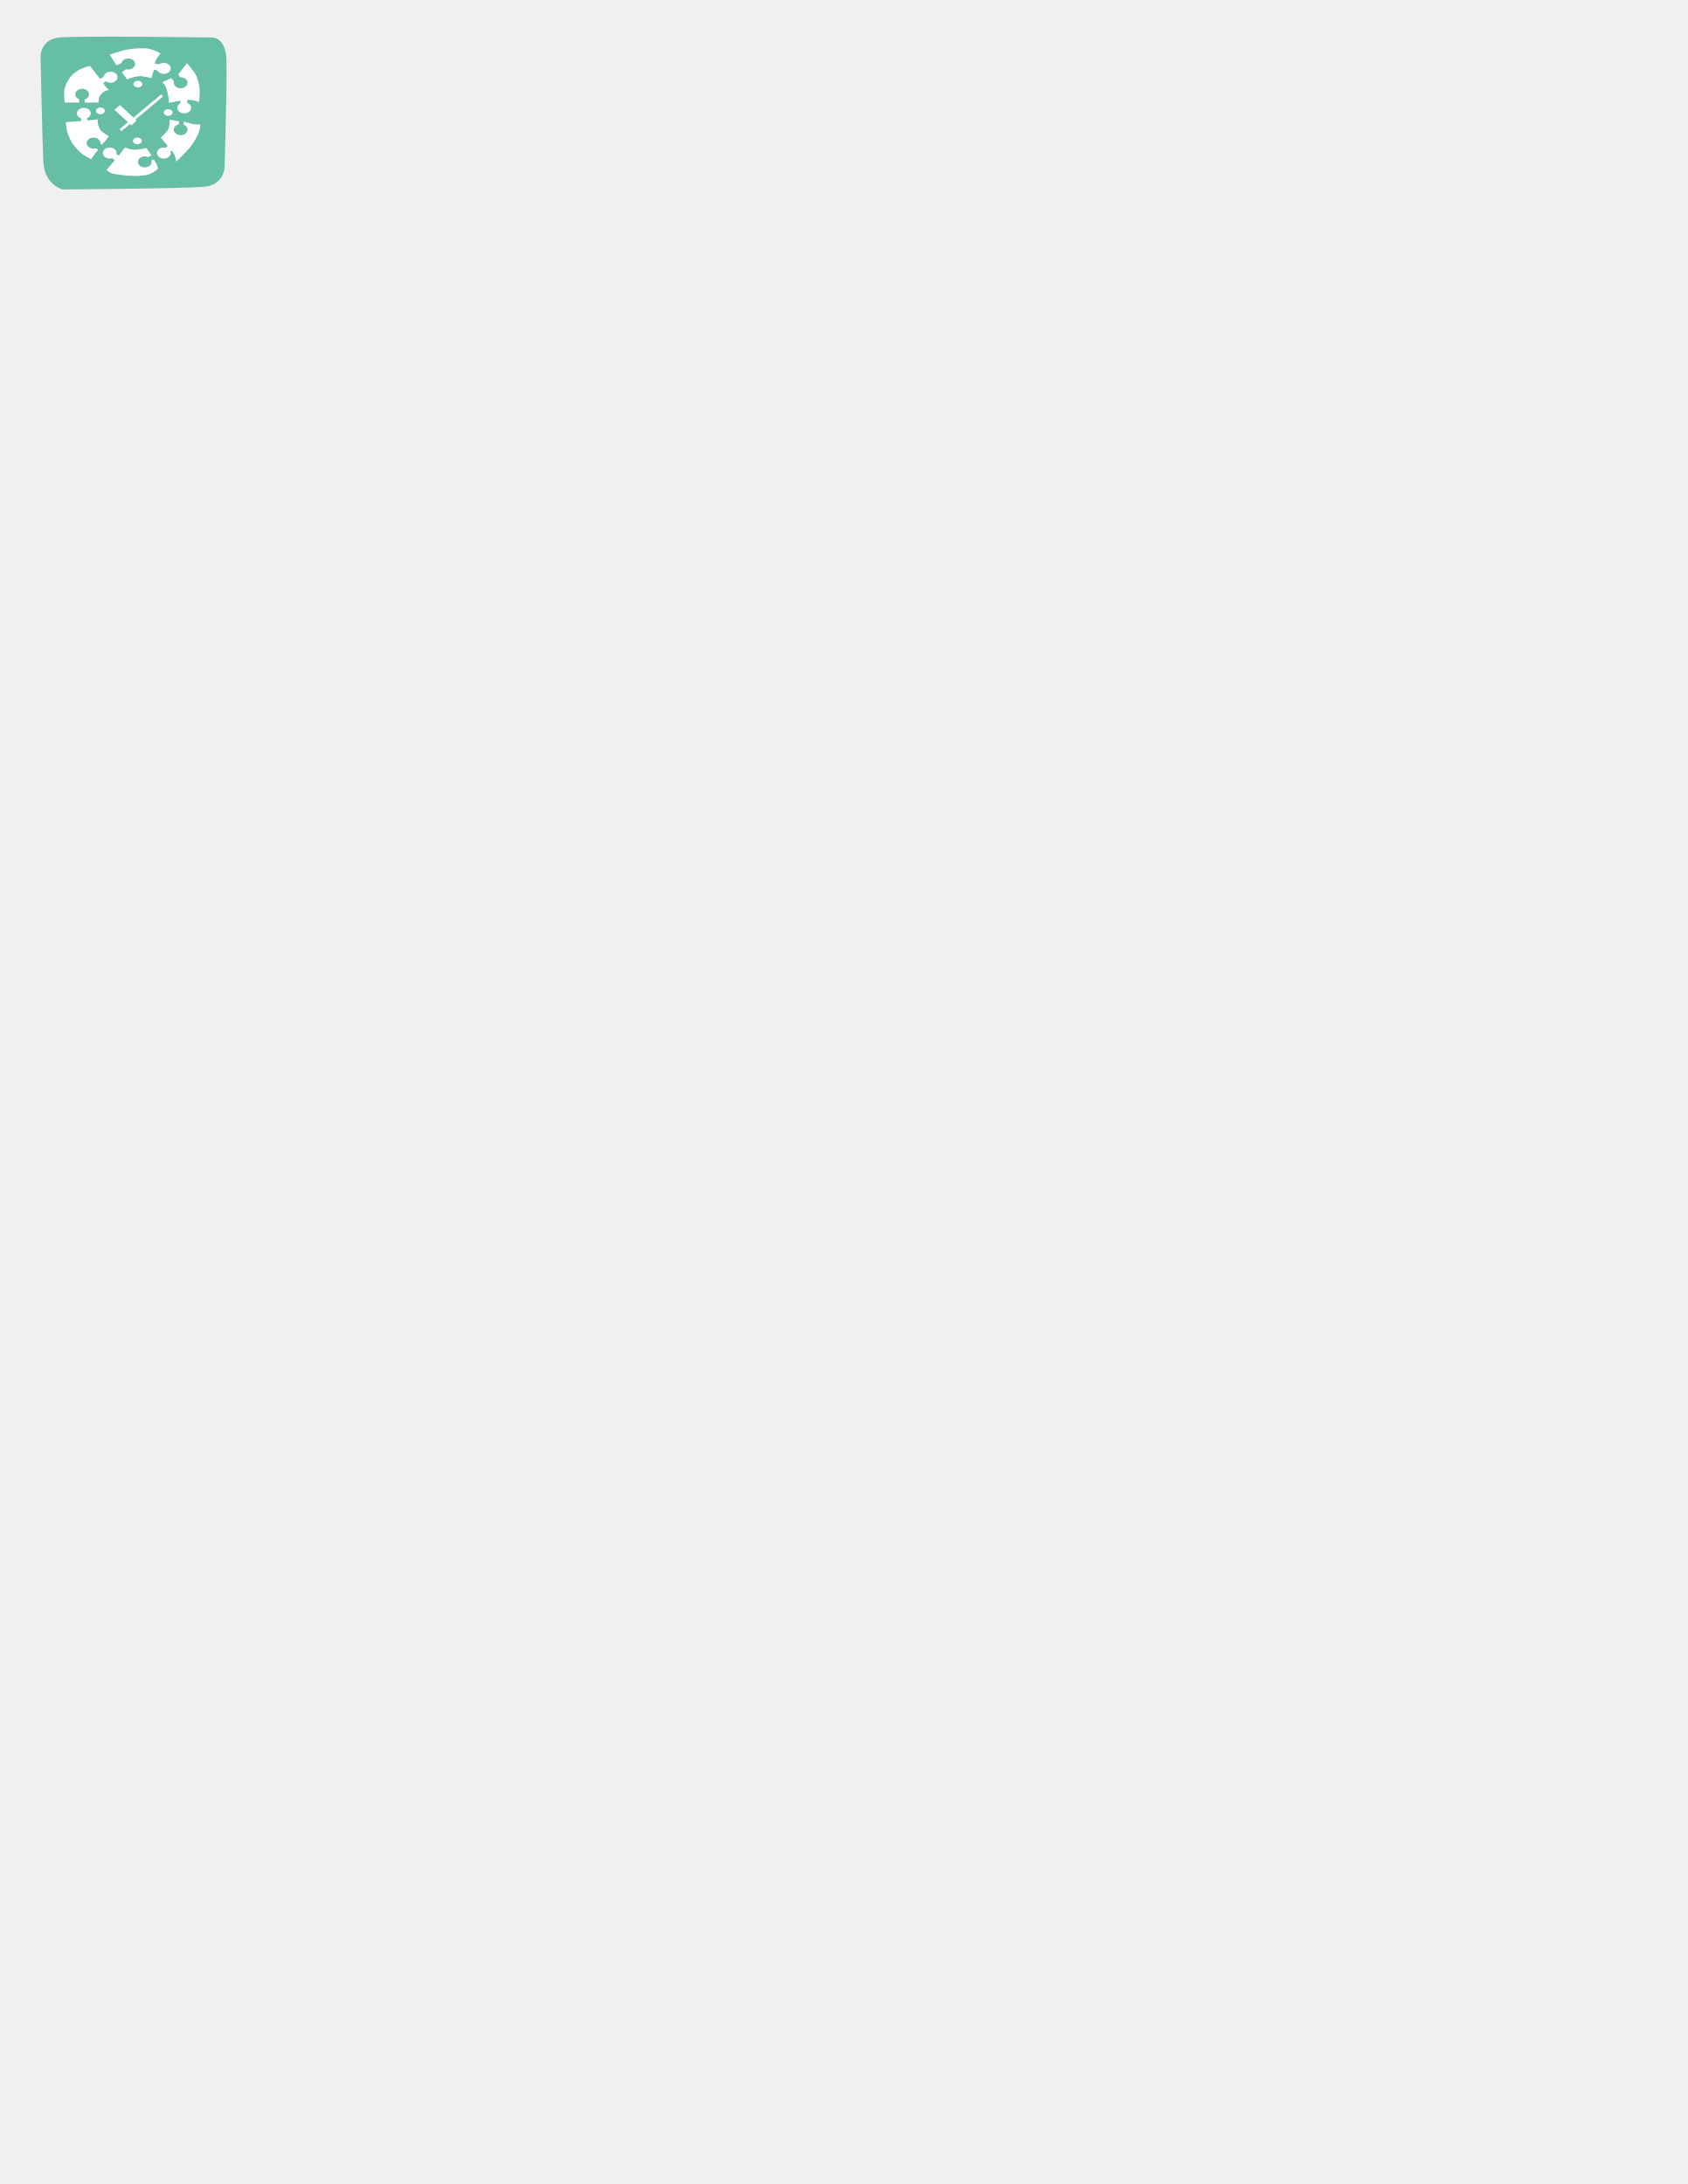
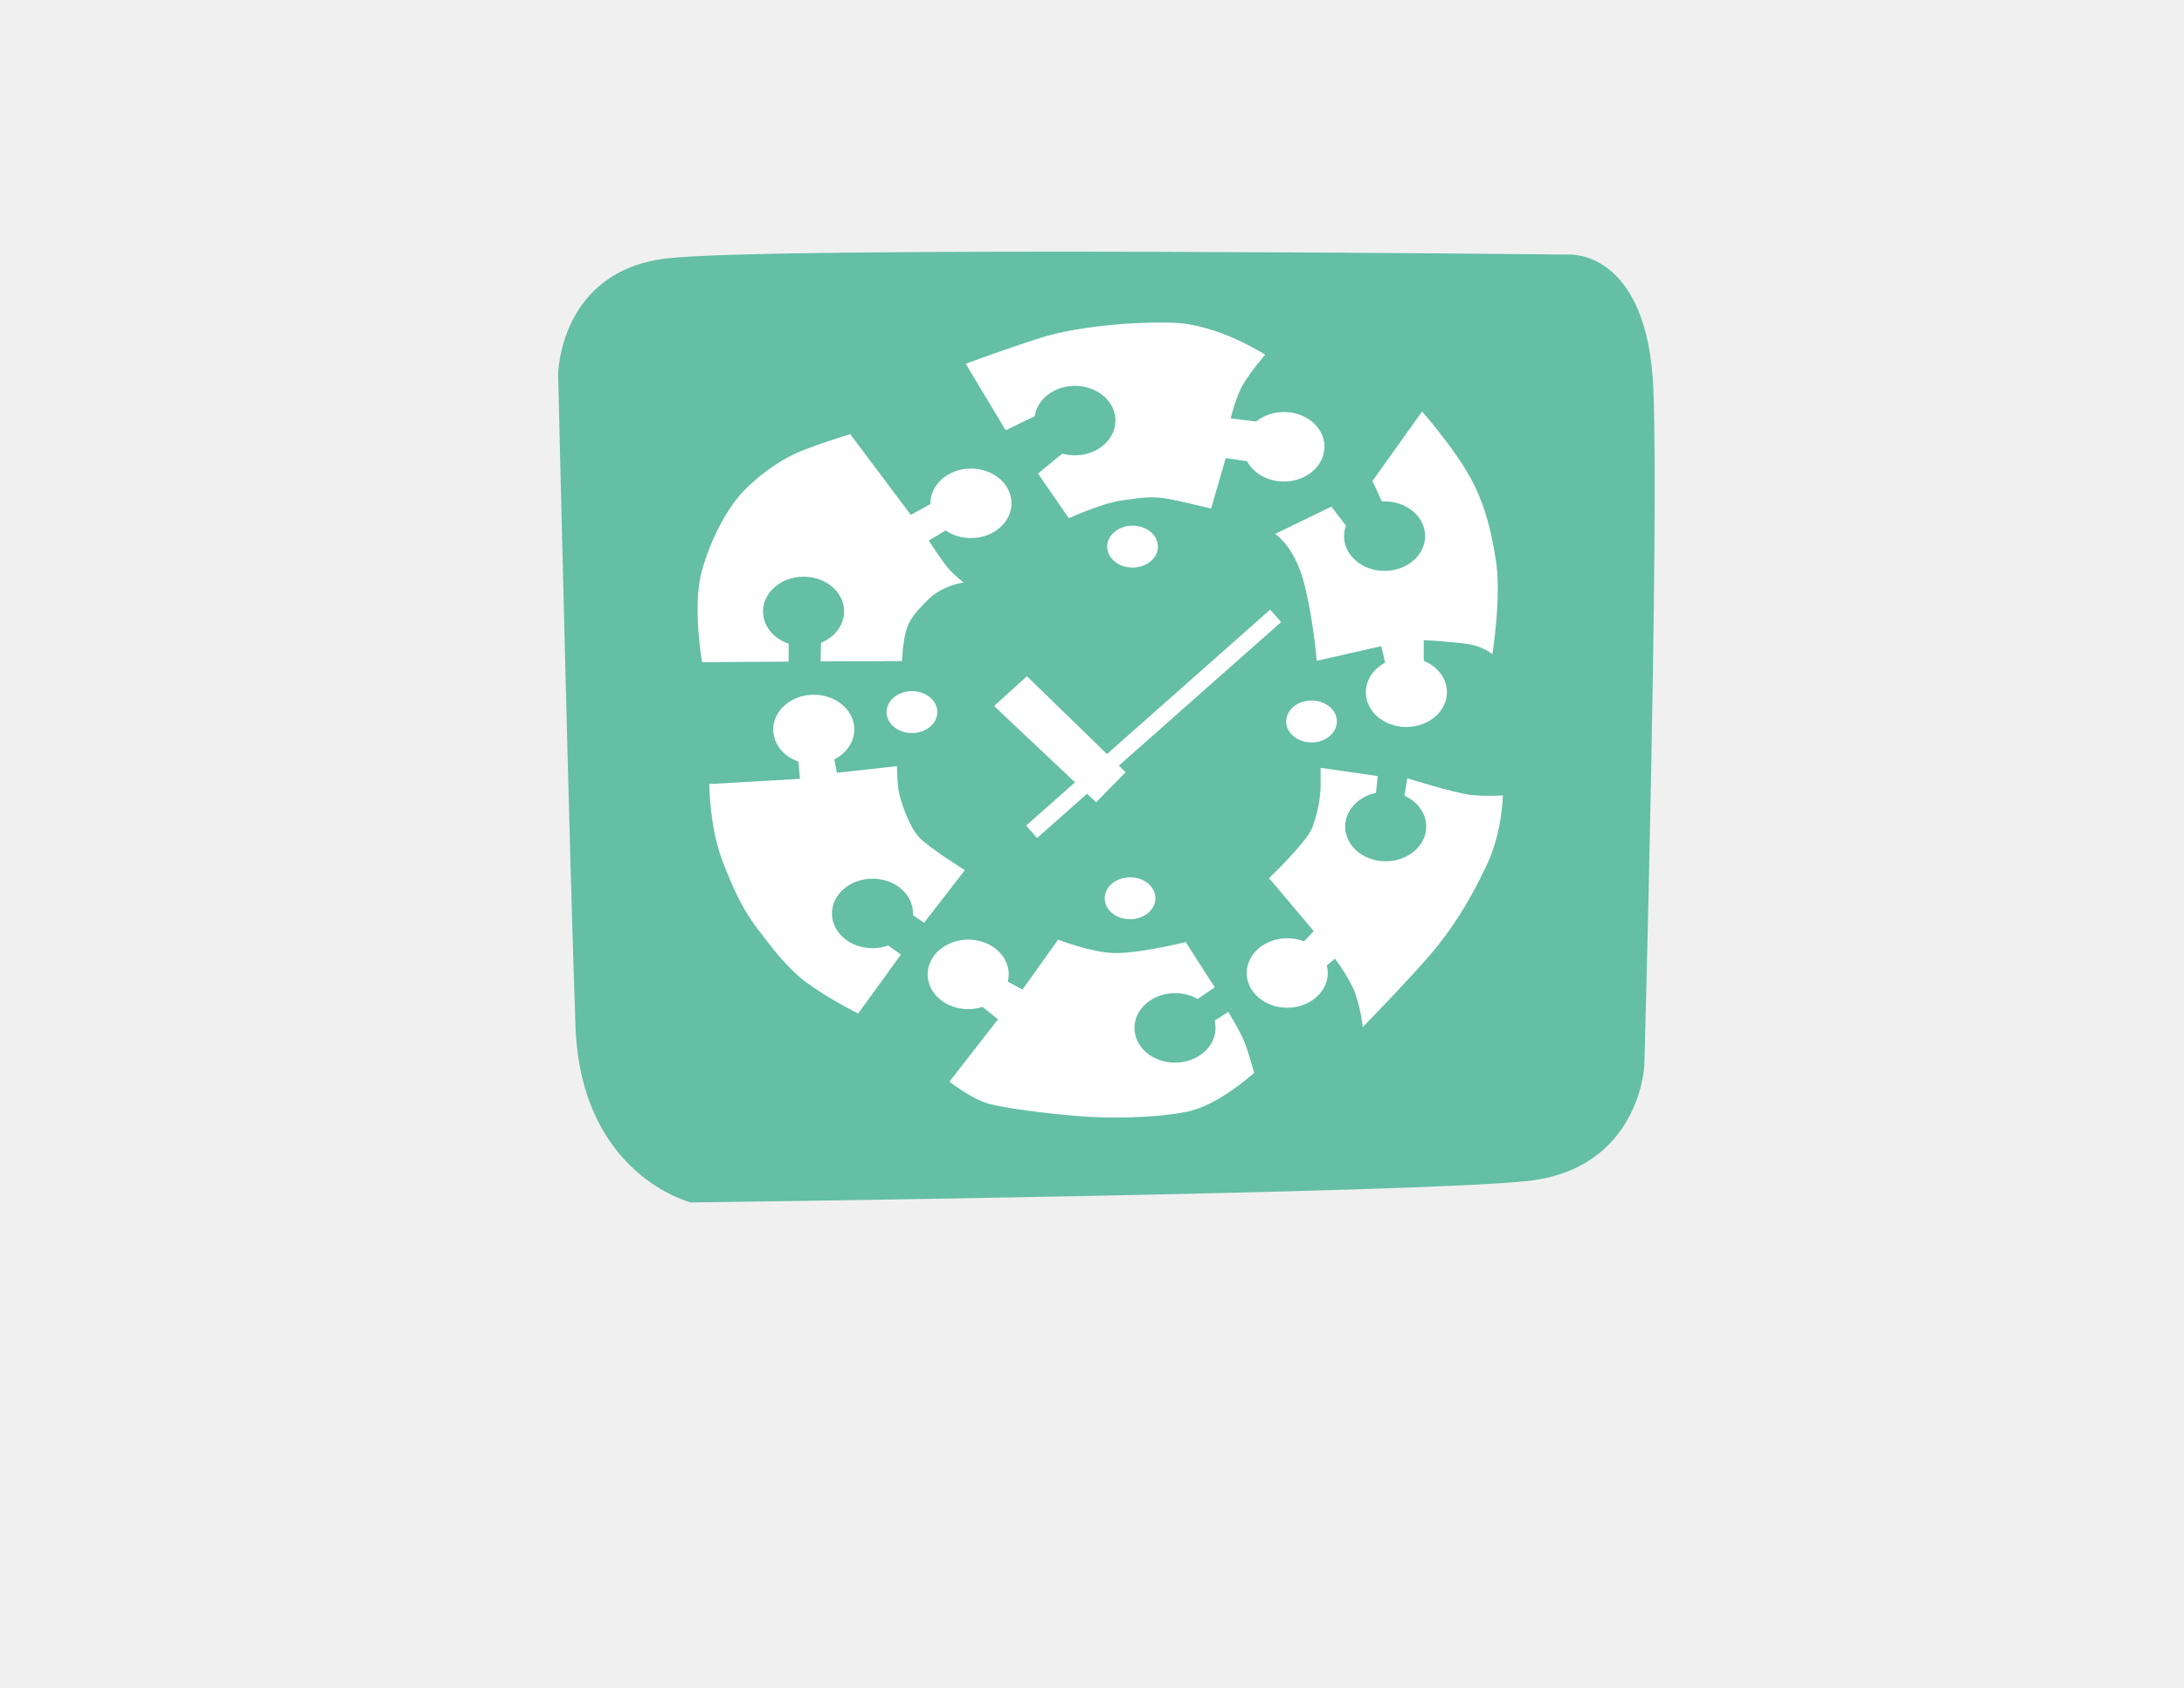
- <svg xmlns="http://www.w3.org/2000/svg" version="1.1" id="Layer_1" x="0px" y="0px" width="612px" height="792px" viewBox="0 0 612 792" style="enable-background:new 0 0 612 792;" xml:space="preserve">
+ <svg xmlns="http://www.w3.org/2000/svg" version="1.1" id="Layer_1" x="0px" y="0px" width="792px" height="612px" viewBox="0 0 792 612" style="enable-background:new 0 0 792 612;" xml:space="preserve">
  <style type="text/css">
- 	.st0{fill:#66BFA4;}
+ 	.st0{fill:#64BFA4;}
	.st1{fill:#FFFFFF;}
- 	.st2{fill:none;stroke:#FFFFFF;stroke-miterlimit:10;}
+ 	.st2{fill:none;stroke:#FFFFFF;stroke-width:6;stroke-miterlimit:10;}
</style>
  <g>
-     <path class="st0" d="M14.7,20.3c0,0,0.1-6,6.7-6.7s55.4,0,55.4,0s5-0.4,5.3,8C82.4,30,81.4,61,81.4,61s-0.3,6-7.2,6.7   c-6.9,0.7-51.5,1-51.5,1s-6.7-1.6-7-10.3C15.3,49.8,14.7,20.3,14.7,20.3z" />
-     <path class="st1" d="M23.5,37.2c0,0-0.6-3.3,0-5.3c0.6-2,1.7-3.8,2.6-4.7s2.2-1.8,3.7-2.4s2.8-0.9,2.8-0.9l3.7,4.7l1.5-0.8l1.1,1.4   l-1.5,0.9c0,0,0.9,1.4,1.3,1.8c0.4,0.4,0.8,0.7,0.8,0.7s-1.3,0.2-2.1,0.9c-0.9,0.8-1.3,1.2-1.5,2c-0.2,0.7-0.2,1.7-0.2,1.7h-5   l0-1.7l-2,0.1v1.6H23.5z" />
-     <path class="st1" d="M23.9,44.3c0,0,0,2.5,0.8,4.5s1.3,3,2.2,4c0.9,1.1,1.7,2.2,3,3.1c1.3,0.9,3.1,1.8,3.1,1.8l2.6-3.4l-1.2-0.8   l1.5-1.8l1.1,0.8l2.5-3.1c0,0-2.2-1.3-2.8-1.9c-0.6-0.6-1.1-2.1-1.2-2.6c-0.1-0.5-0.1-1.6-0.1-1.6l-3.7,0.4L31.4,42l-2.1,0.2   l0.2,1.7L23.9,44.3z" />
-     <path class="st1" d="M38.6,61.7l3-3.6l-1.2-0.9l1.2-1.6l1.5,0.8l2.2-2.9c0,0,1.8,0.7,3.2,0.8c1.4,0.1,4.6-0.6,4.6-0.6l1.8,2.6   l-1.5,0.9l0.8,1.4l1.5-0.9c0,0,0.8,1.2,1.1,1.9c0.3,0.7,0.5,1.6,0.5,1.6s-2.2,1.9-4.2,2.3c-2,0.3-4.6,0.4-6.8,0.2   c-2.2-0.2-4.2-0.5-5.3-0.7C40,62.8,38.6,61.7,38.6,61.7z" />
-     <path class="st1" d="M58.3,49.9c0,0,2.3-2.1,2.7-3c0.4-0.9,0.5-1.8,0.5-2.5s0-1,0-1L65,44l-0.2,1.4l1.7,0.2l0.2-1.5   c0,0,2.9,0.9,3.9,1c1,0.1,2,0,2,0s0,2.1-1,4c-0.9,1.9-1.9,3.4-3.1,4.8s-4.6,4.7-4.6,4.7s-0.2-1.5-0.6-2.4c-0.5-0.9-1.1-1.6-1.1-1.6   l-0.9,0.7l-1.2-1.6l0.7-0.8L58.3,49.9z" />
-     <path class="st1" d="M58.8,29.8c0,0,1.1,0.7,1.7,2.8s0.8,4.7,0.8,4.7l4-0.8l0.4,1.7l2.2-0.3v-1.7c0,0,2.1,0.1,2.9,0.3   c0.8,0.2,1.3,0.6,1.3,0.6s0.6-3.4,0.2-5.6c-0.4-2.1-0.8-3.7-1.9-5.3c-1.1-1.6-2.6-3.3-2.6-3.3l-3.1,4l0.8,1.7l-2.1,1.3l-1.3-1.6   L58.8,29.8z" />
-     <path class="st1" d="M39.8,19.8l2.4,3.9l2.2-1l1.4,2.3l-1.6,1.2l1.9,2.6c0,0,2.1-0.9,3.2-1c1.2-0.2,1.9-0.3,3.2,0s2.4,0.5,2.4,0.5   l0.9-3l1.8,0.3l0.4-2.3l-1.9-0.2c0,0,0.3-1.2,0.8-2c0.5-0.8,1.3-1.7,1.3-1.7s-2.9-1.8-5.7-1.9s-6,0.3-7.9,0.8   C42.8,18.8,39.8,19.8,39.8,19.8z" />
-     <ellipse class="st1" cx="40.1" cy="28" rx="2.5" ry="2" />
-     <ellipse class="st1" cx="50" cy="30.5" rx="1.6" ry="1.2" />
-     <ellipse class="st1" cx="49.8" cy="51.1" rx="1.6" ry="1.2" />
-     <ellipse class="st1" cx="61" cy="40.8" rx="1.6" ry="1.2" />
-     <ellipse class="st1" cx="36.4" cy="40.2" rx="1.6" ry="1.2" />
-     <ellipse class="st0" cx="46.5" cy="23.2" rx="2.5" ry="2" />
-     <ellipse class="st1" cx="59.4" cy="24.8" rx="2.5" ry="2" />
-     <ellipse class="st1" cx="39.8" cy="55.5" rx="2.5" ry="2" />
-     <ellipse class="st0" cx="52.5" cy="58.7" rx="2.5" ry="2" />
-     <ellipse class="st1" cx="59.4" cy="55.5" rx="2.5" ry="2" />
-     <ellipse class="st0" cx="65.5" cy="47" rx="2.5" ry="2" />
-     <ellipse class="st1" cx="66.8" cy="39.1" rx="2.5" ry="2" />
-     <ellipse class="st0" cx="65.5" cy="30" rx="2.5" ry="2" />
-     <ellipse class="st0" cx="29.8" cy="34.2" rx="2.5" ry="2" />
-     <ellipse class="st1" cx="30.4" cy="41.1" rx="2.5" ry="2" />
-     <ellipse class="st0" cx="33.9" cy="51.9" rx="2.5" ry="2" />
-     <polygon class="st1" points="41.5,39.8 43.5,38.1 49.5,43.7 47.7,45.5  " />
-     <line class="st2" x1="43.7" y1="47.2" x2="58.8" y2="34.6" />
+     <path class="st0" d="M202.4,135.6c0,0,0.5-37.4,39.4-41.9s326.6-1.4,326.6-1.4s29.2-2.6,31.2,49.4s-3.3,244.6-3.3,244.6   s-1.6,37.4-42.2,41.9c-40.6,4.5-303.6,7.8-303.6,7.8s-39.8-9.9-41.8-63.7S202.4,135.6,202.4,135.6z" />
+     <path class="st1" d="M254.6,240.1c0,0-3.6-20.5-0.1-33c3.4-12.5,9.8-23.5,15.2-29.1c5.4-5.5,13.1-11.5,21.9-14.9   c8.8-3.3,16.7-5.7,16.7-5.7l22,29.3l9-5l6.5,8.9l-9,5.4c0,0,5.6,8.7,7.9,11c2.3,2.3,4.7,4.2,4.7,4.2s-7.4,1-12.5,5.9   c-5.1,5-7.4,7.8-8.5,12.3c-1.1,4.5-1.3,10.3-1.3,10.3l-29.5,0.1l0.2-10.8l-11.8,0.8l0,10.1L254.6,240.1z" />
+     <path class="st1" d="M257.2,284.3c0,0,0.1,15.7,4.8,27.9c4.7,12.2,8,18.5,13.1,25.1c5.1,6.6,10.1,13.6,17.7,19.2s18.4,11,18.4,11   l15.5-21.4l-7.2-5.1l8.8-11.1l6.8,4.7l14.8-19.1c0,0-12.8-7.9-16.6-11.9c-3.7-4-6.6-12.9-7.3-16.2c-0.7-3.3-0.7-9.6-0.7-9.6   l-21.8,2.4l-2-10.1l-12.4,1.5l1,10.8L257.2,284.3z" />
+     <path class="st1" d="M344.3,392.2l17.6-22.6l-7.2-5.8l7.2-9.7l8.9,4.7l12.9-18.1c0,0,10.7,4.2,19.1,4.8c8.4,0.7,27.2-3.9,27.2-3.9   l10.5,16.4l-8.6,5.9l4.7,8.7l8.8-5.7c0,0,4.7,7.5,6.3,12c1.6,4.5,3.1,10.1,3.1,10.1s-13,12-24.8,14.2s-27.2,2.5-40,1.4   s-24.6-2.7-31.2-4.3C352.3,398.5,344.3,392.2,344.3,392.2z" />
+     <path class="st1" d="M460.2,318.4c0,0,13.7-13,15.7-18.4c2.1-5.4,3-11.3,3-15.3c0-4,0-6.3,0-6.3l20.7,3l-0.9,8.9l10.2,1.1l1.4-9.2   c0,0,17,5.3,22.8,6c5.8,0.7,11.9,0.2,11.9,0.2s-0.2,13.2-5.7,24.9c-5.5,11.8-11.1,21-18,29.7c-6.9,8.7-27.1,29.4-27.1,29.4   s-1-9-3.8-14.7c-2.8-5.6-6.3-10.1-6.3-10.1l-5.1,4.3l-7-9.6l4.4-4.7L460.2,318.4z" />
+     <path class="st1" d="M462.4,193.6c0,0,6.8,4.2,10.3,17.1c3.5,12.9,4.8,28.9,4.8,28.9l23.4-5.3l2.4,10.3l13-1.7l0-10.8   c0,0,12.3,0.7,17,1.6s7.9,3.5,7.9,3.5s3.4-21.4,1.2-34.5c-2.1-13.1-5-23-11.3-33.1c-6.3-10.1-15.4-20.4-15.4-20.4l-18,25.2l5,10.8   l-12.4,8.3l-7.5-9.8L462.4,193.6z" />
+     <path class="st1" d="M350.2,131.9l14.5,24.1l12.8-6.2l8.2,14.3l-9.3,7.6l11.2,16.2c0,0,12.1-5.5,19-6.4c7-1,11.3-1.9,18.7-0.3   s13.9,3.2,13.9,3.2l5.3-18.3l10.7,1.6l2.3-14.6l-11.2-1.4c0,0,1.8-7.8,4.6-12.5c2.8-4.7,7.9-10.6,7.9-10.6S441.6,117.4,425,117   c-16.6-0.4-35.4,1.8-46.3,5.1S350.2,131.9,350.2,131.9z" />
+     <ellipse transform="matrix(1 -4.421896e-03 4.421896e-03 1 -0.8037 1.5588)" class="st1" cx="352.1" cy="182.5" rx="14.7" ry="12.6" />
+     <ellipse transform="matrix(1 -4.421896e-03 4.421896e-03 1 -0.8724 1.8179)" class="st1" cx="410.7" cy="198.2" rx="9.2" ry="7.6" />
+     <ellipse transform="matrix(1 -4.421896e-03 4.421896e-03 1 -1.4362 1.8154)" class="st1" cx="409.8" cy="325.7" rx="9.2" ry="7.6" />
+     <ellipse transform="matrix(1 -4.421896e-03 4.421896e-03 1 -1.1521 2.1054)" class="st1" cx="475.6" cy="261.6" rx="9.2" ry="7.6" />
+     <ellipse transform="matrix(1 -4.421896e-03 4.421896e-03 1 -1.1386 1.465)" class="st1" cx="330.7" cy="258.2" rx="9.2" ry="7.6" />
+     <ellipse transform="matrix(1 -4.421896e-03 4.421896e-03 1 -0.6704 1.7252)" class="st0" cx="389.8" cy="152.5" rx="14.7" ry="12.6" />
+     <ellipse transform="matrix(1 -4.421896e-03 4.421896e-03 1 -0.7119 2.0606)" class="st1" cx="465.6" cy="162" rx="14.7" ry="12.6" />
+     <ellipse transform="matrix(1 -4.421896e-03 4.421896e-03 1 -1.5587 1.5562)" class="st1" cx="351.1" cy="353.3" rx="14.7" ry="12.6" />
+     <ellipse transform="matrix(1 -4.421896e-03 4.421896e-03 1 -1.6437 1.888)" class="st0" cx="426.1" cy="372.7" rx="14.7" ry="12.6" />
+     <ellipse transform="matrix(1 -4.421896e-03 4.421896e-03 1 -1.5553 2.0674)" class="st1" cx="466.8" cy="352.8" rx="14.7" ry="12.6" />
+     <ellipse transform="matrix(1 -4.421896e-03 4.421896e-03 1 -1.3205 2.2251)" class="st0" cx="502.5" cy="299.7" rx="14.7" ry="12.6" />
+     <ellipse transform="matrix(1 -4.421896e-03 4.421896e-03 1 -1.1048 2.2577)" class="st1" cx="510" cy="251" rx="14.7" ry="12.6" />
+     <ellipse transform="matrix(1 -4.421896e-03 4.421896e-03 1 -0.8548 2.222)" class="st0" cx="502.1" cy="194.4" rx="14.7" ry="12.6" />
+     <ellipse transform="matrix(1 -4.421896e-03 4.421896e-03 1 -0.9776 1.2908)" class="st0" cx="291.4" cy="221.7" rx="14.7" ry="12.6" />
+     <ellipse transform="matrix(1 -4.421896e-03 4.421896e-03 1 -1.1667 1.3075)" class="st1" cx="295.1" cy="264.5" rx="14.7" ry="12.6" />
+     <ellipse transform="matrix(1 -4.421896e-03 4.421896e-03 1 -1.4615 1.4022)" class="st0" cx="316.4" cy="331.2" rx="14.7" ry="12.6" />
+     <polygon class="st1" points="360.5,256 372.4,245.2 408.2,280 397.5,290.9  " />
+     <line class="st2" x1="374.1" y1="301.6" x2="462.6" y2="223.3" />
  </g>
</svg>
